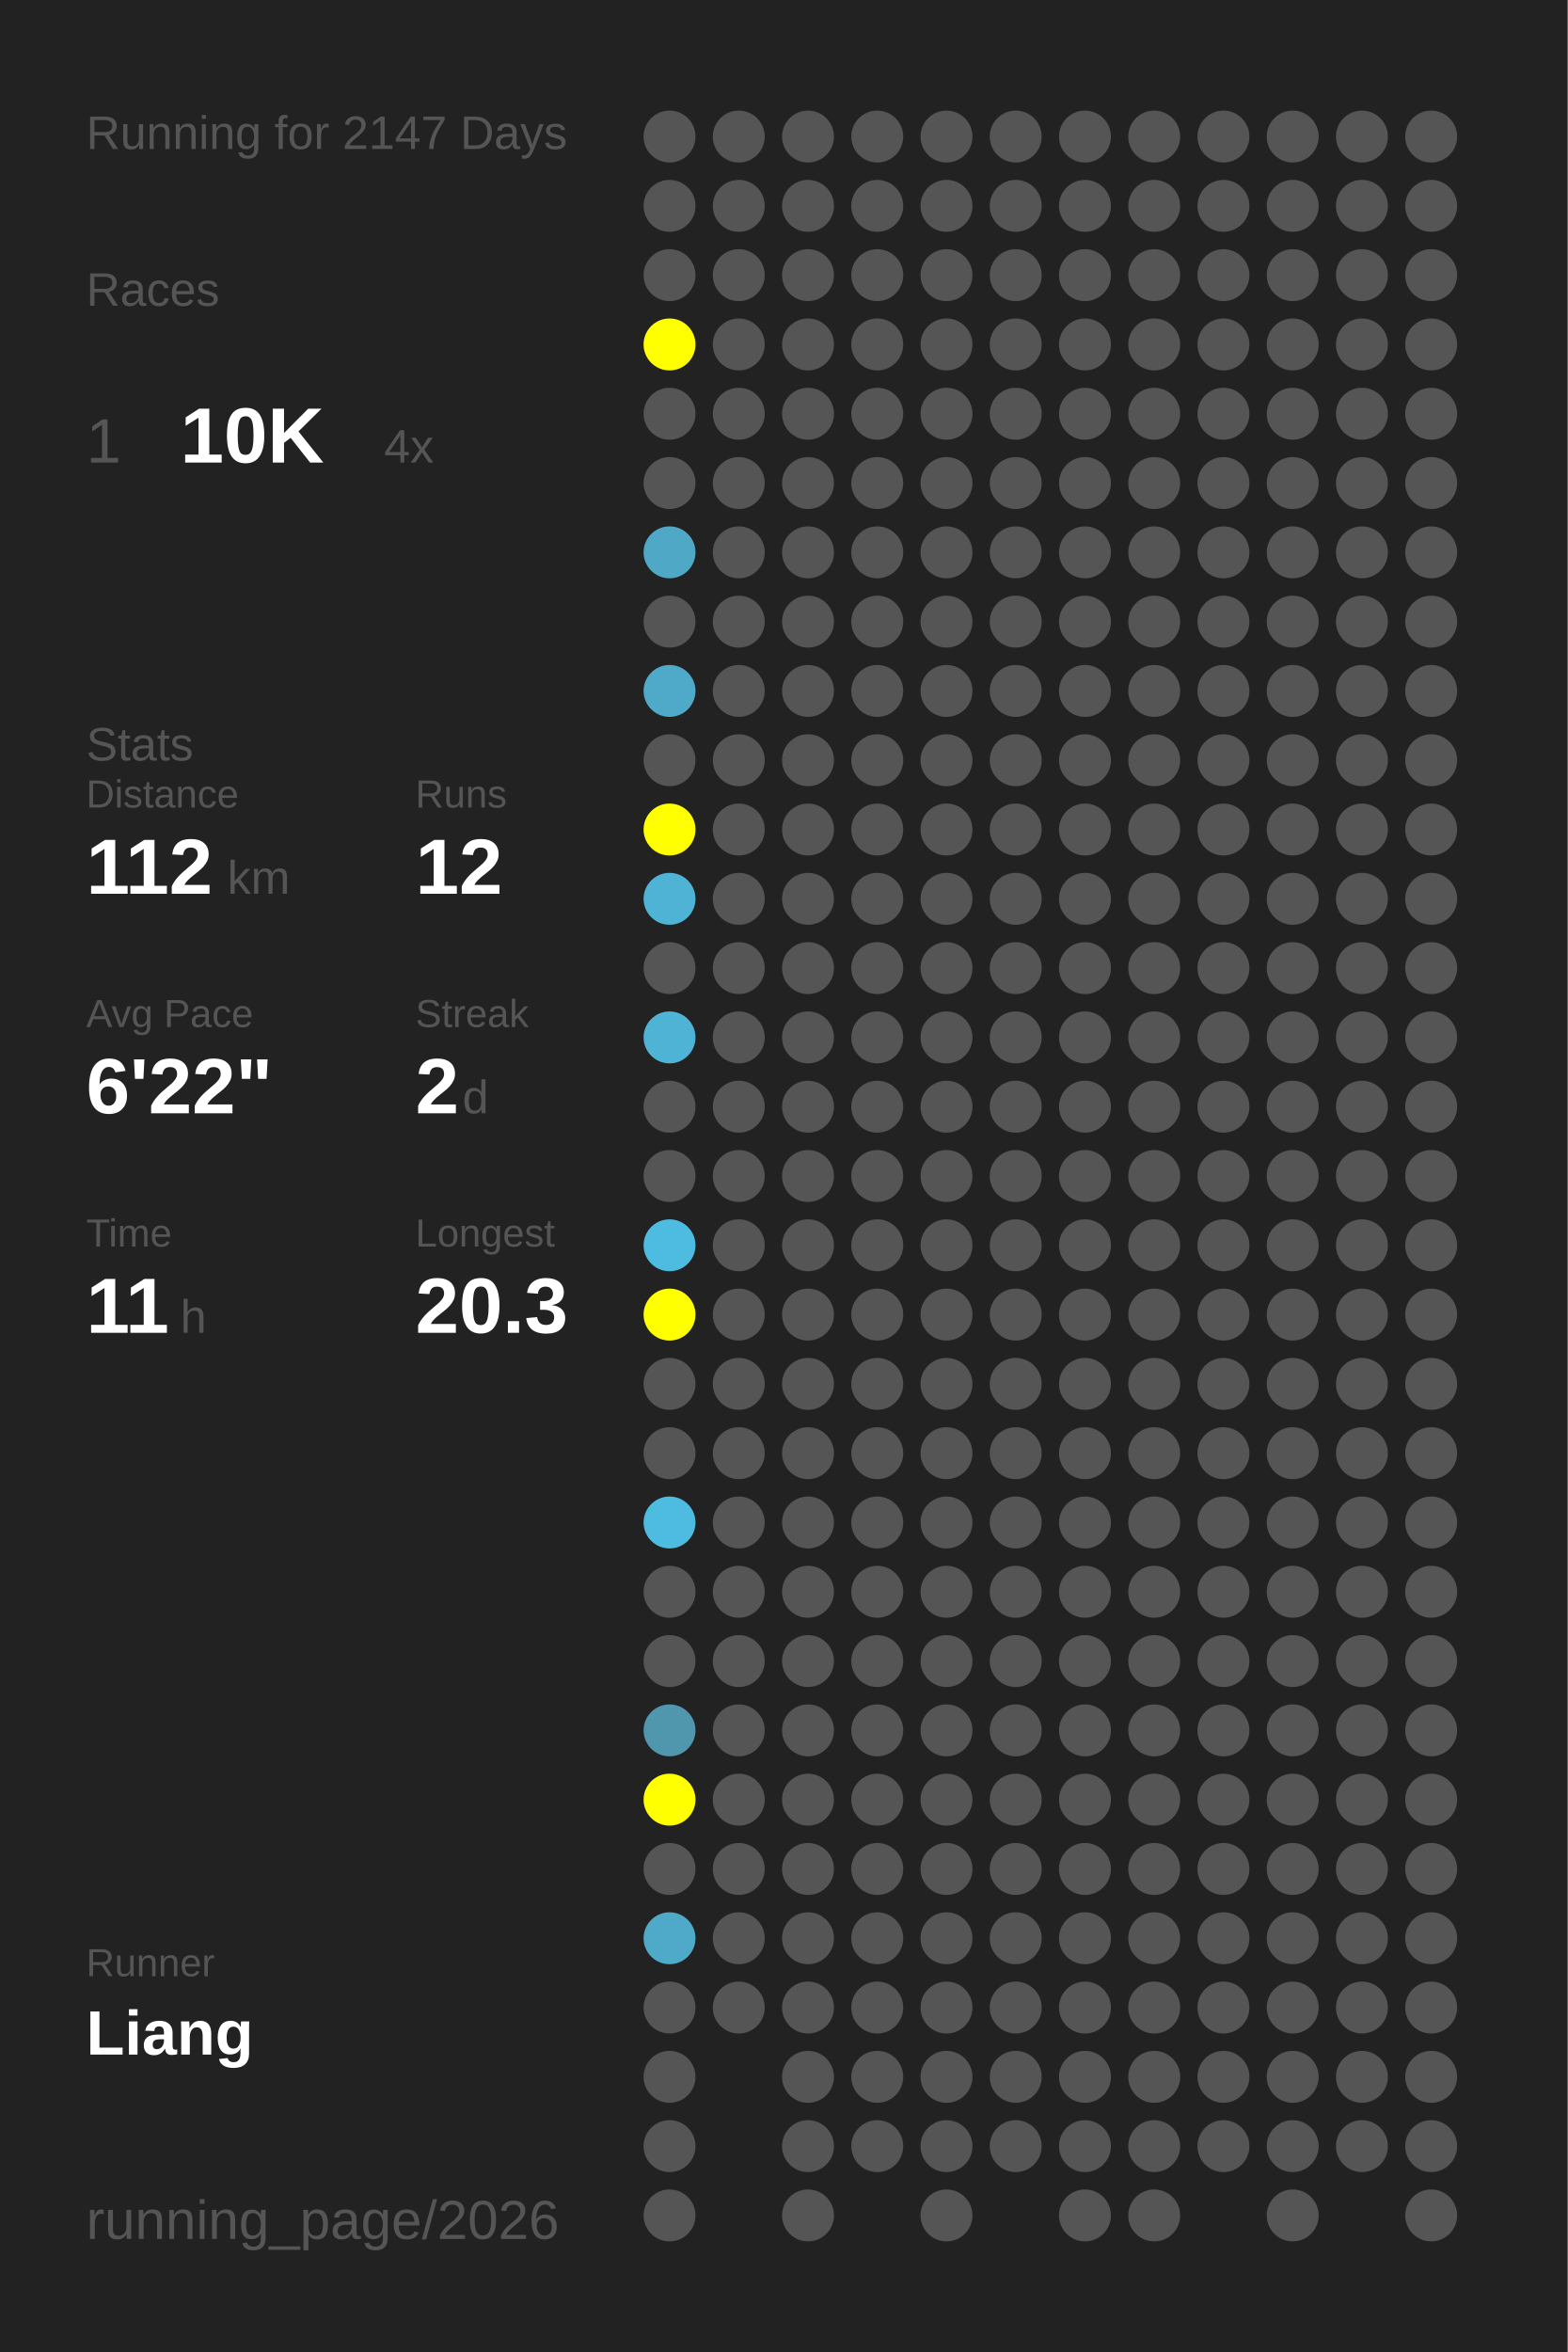
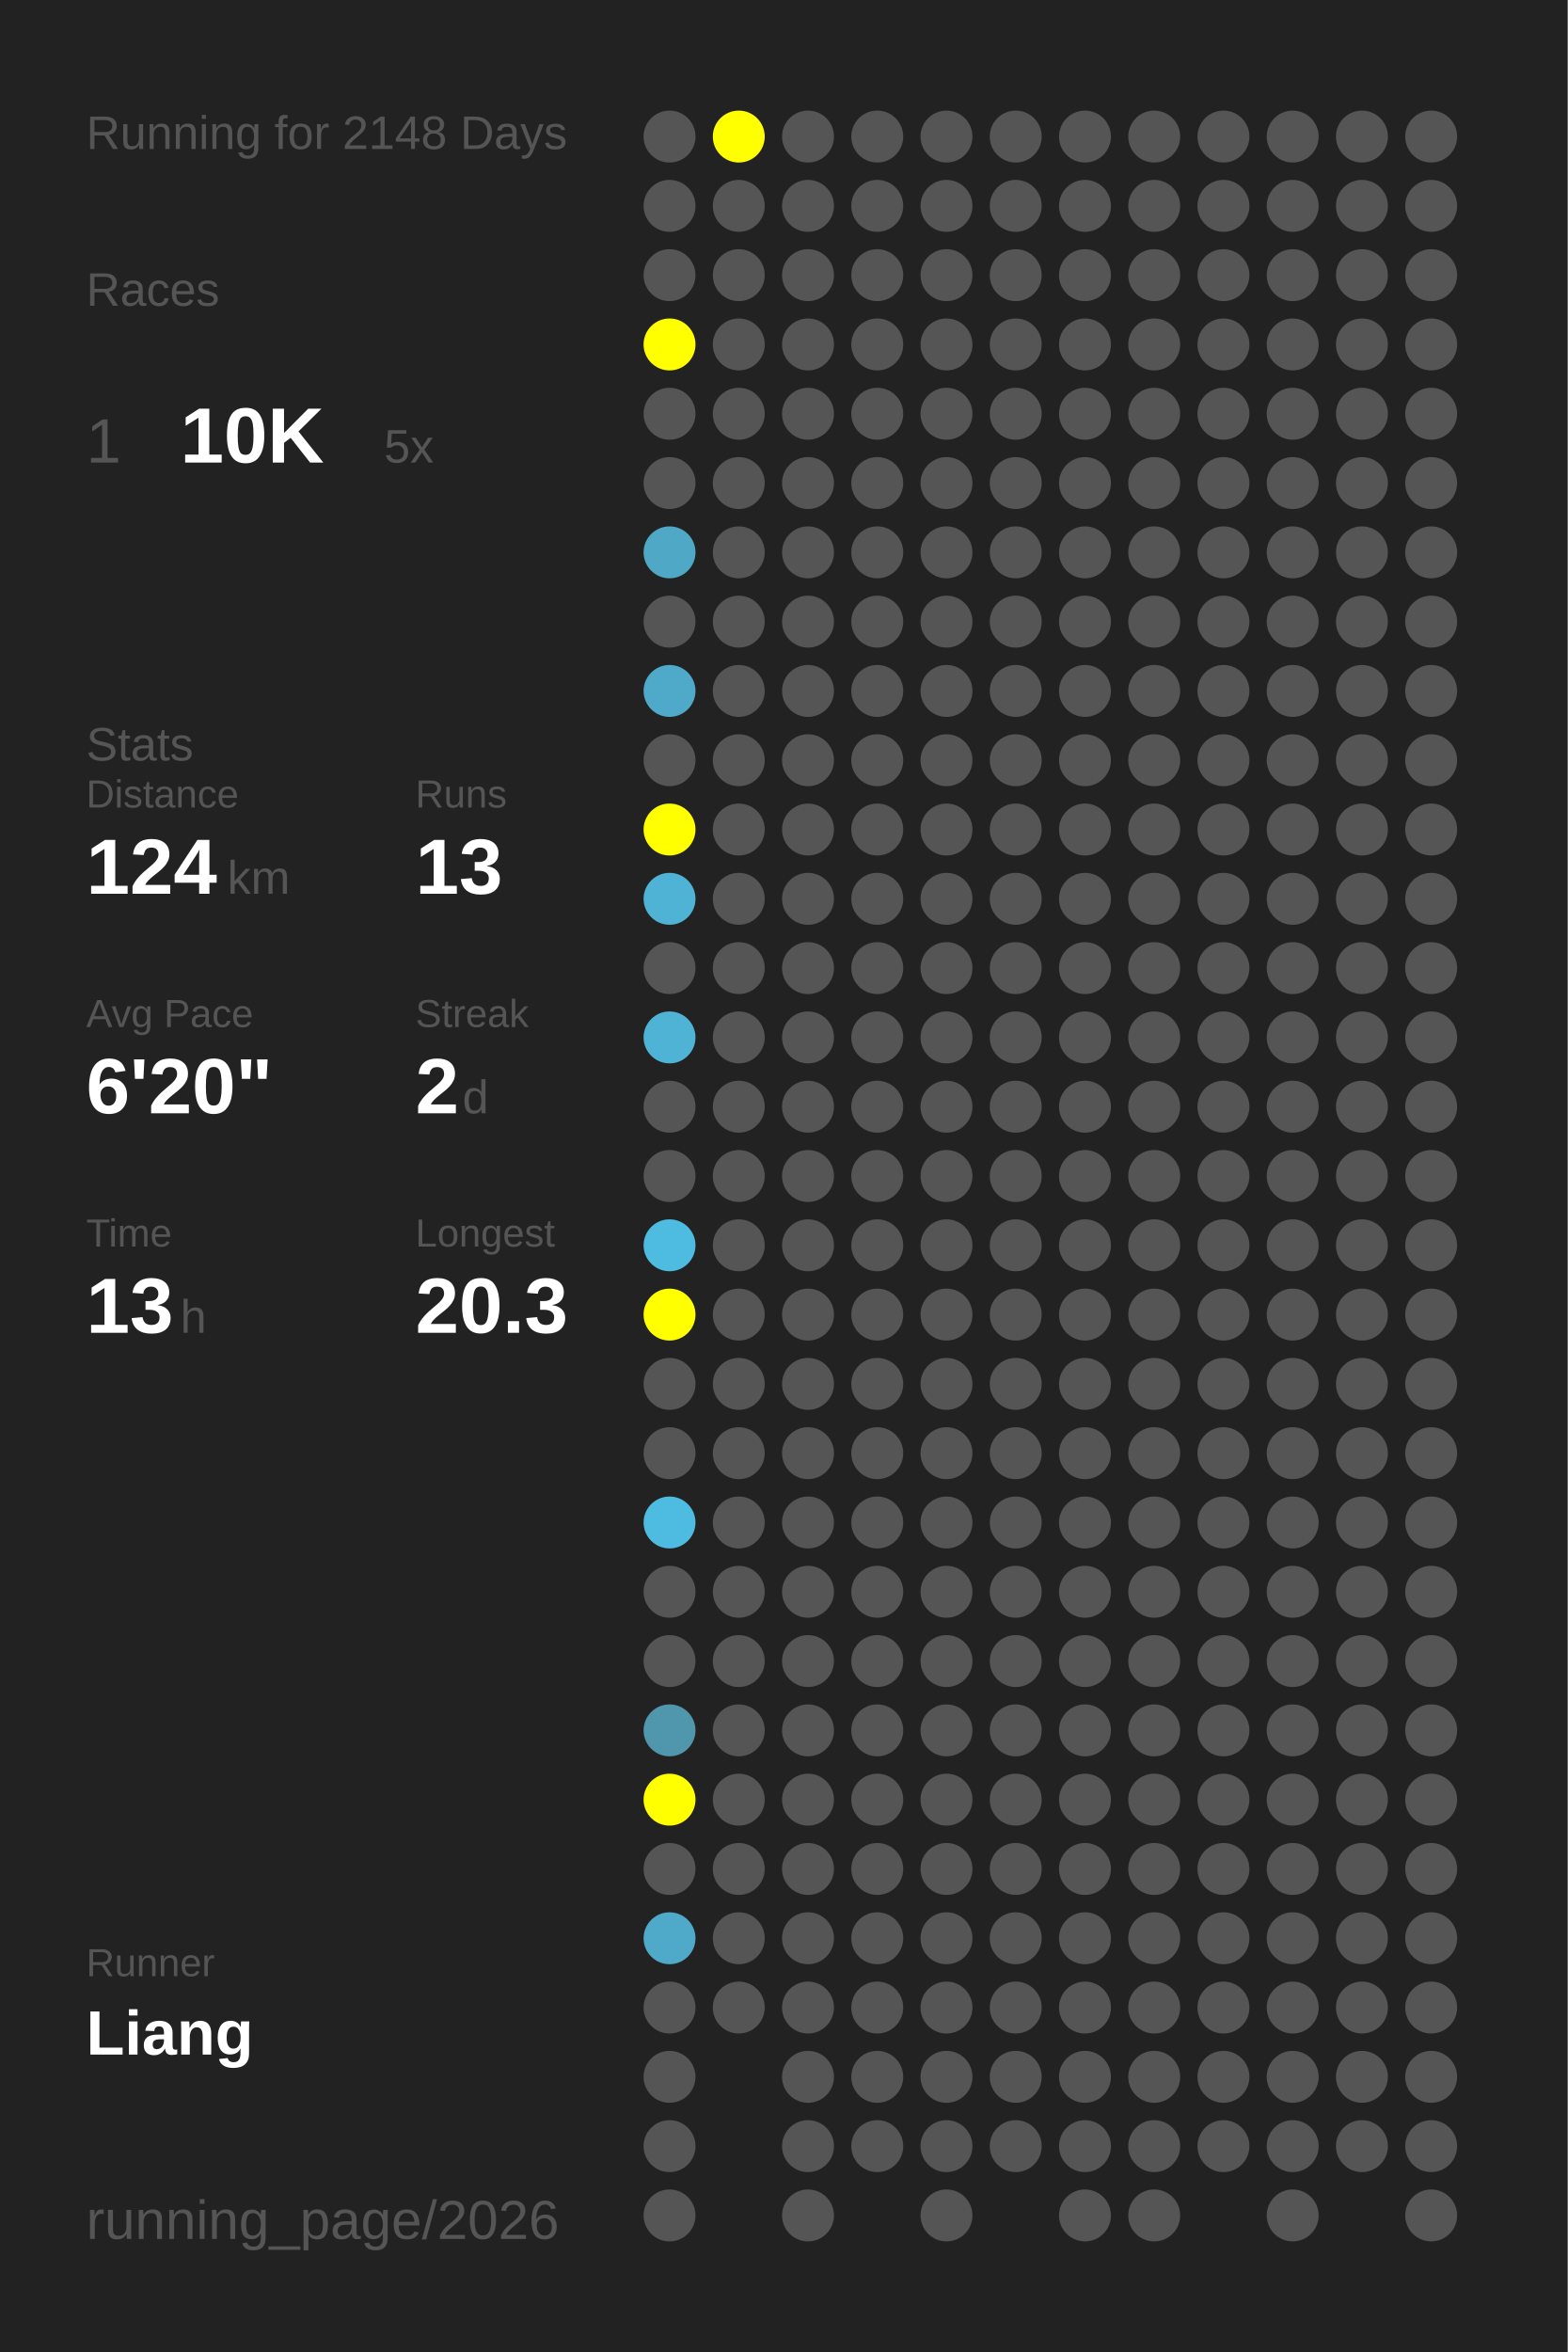
<svg xmlns="http://www.w3.org/2000/svg" baseProfile="full" height="300mm" version="1.1" viewBox="0,0,200,300" width="200mm">
  <defs />
  <rect fill="#222222" height="300" width="200" x="0" y="0" />
-   <text fill="#555555" style="font-size:6px; font-family:Arial;" x="11" y="19">Running for 2147 Days</text>
+   <text fill="#555555" style="font-size:6px; font-family:Arial;" x="11" y="19">Running for 2148 Days</text>
  <text fill="#555555" style="font-size:6px; font-family:Arial;" x="11" y="39">Races</text>
  <text fill="#555555" style="font-size:8px; font-family:Arial;" x="11" y="59">1</text>
  <text fill="#FFFFFF" style="font-size:10px; font-family:Arial; font-weight:bold;" x="23" y="59">10K</text>
-   <text fill="#555555" style="font-size:6px; font-family:Arial;" x="49" y="59">4x</text>
+   <text fill="#555555" style="font-size:6px; font-family:Arial;" x="49" y="59">5x</text>
  <text fill="#555555" style="font-size:6px; font-family:Arial;" x="11" y="97">Stats</text>
  <text fill="#555555" style="font-size:5px; font-family:Arial;" x="11" y="103">Distance</text>
-   <text fill="#FFFFFF" style="font-size:10px; font-family:Arial; font-weight:bold;" x="11" y="114">112</text>
+   <text fill="#FFFFFF" style="font-size:10px; font-family:Arial; font-weight:bold;" x="11" y="114">124</text>
  <text fill="#555555" style="font-size:6px; font-family:Arial;" x="29" y="114">km</text>
  <text fill="#555555" style="font-size:5px; font-family:Arial;" x="53" y="103">Runs</text>
-   <text fill="#FFFFFF" style="font-size:10px; font-family:Arial; font-weight:bold;" x="53" y="114">12</text>
+   <text fill="#FFFFFF" style="font-size:10px; font-family:Arial; font-weight:bold;" x="53" y="114">13</text>
  <text fill="#555555" style="font-size:5px; font-family:Arial;" x="11" y="131">Avg Pace</text>
-   <text fill="#FFFFFF" style="font-size:10px; font-family:Arial; font-weight:bold;" x="11" y="142">6'22"</text>
+   <text fill="#FFFFFF" style="font-size:10px; font-family:Arial; font-weight:bold;" x="11" y="142">6'20"</text>
  <text fill="#555555" style="font-size:5px; font-family:Arial;" x="53" y="131">Streak</text>
  <text fill="#FFFFFF" style="font-size:10px; font-family:Arial; font-weight:bold;" x="53" y="142">2</text>
  <text fill="#555555" style="font-size:6px; font-family:Arial;" x="59" y="142">d</text>
  <text fill="#555555" style="font-size:5px; font-family:Arial;" x="11" y="159">Time</text>
-   <text fill="#FFFFFF" style="font-size:10px; font-family:Arial; font-weight:bold;" x="11" y="170">11</text>
+   <text fill="#FFFFFF" style="font-size:10px; font-family:Arial; font-weight:bold;" x="11" y="170">13</text>
  <text fill="#555555" style="font-size:6px; font-family:Arial;" x="23" y="170">h</text>
  <text fill="#555555" style="font-size:5px; font-family:Arial;" x="53" y="159">Longest</text>
  <text fill="#FFFFFF" style="font-size:10px; font-family:Arial; font-weight:bold;" x="53" y="170">20.3</text>
  <text fill="#555555" style="font-size:5px; font-family:Arial;" x="11" y="252.065">Runner</text>
  <text fill="#FFFFFF" style="font-size:8px; font-family:Arial; font-weight:bold;" x="11" y="262.065">Liang</text>
  <text fill="#555555" style="font-size:7px; font-family:Arial;" x="11" y="285.581">running_page/2026</text>
  <circle cx="85.417" cy="17.419" fill="#555555" r="3.312" />
  <circle cx="85.417" cy="26.258" fill="#555555" r="3.312" />
  <circle cx="85.417" cy="35.097" fill="#555555" r="3.312" />
  <circle cx="85.417" cy="43.935" fill="#FFFF00" r="3.312" />
  <circle cx="85.417" cy="52.774" fill="#555555" r="3.312" />
  <circle cx="85.417" cy="61.613" fill="#555555" r="3.312" />
  <circle cx="85.417" cy="70.452" fill="#4fa8c6" r="3.312" />
  <circle cx="85.417" cy="79.29" fill="#555555" r="3.312" />
  <circle cx="85.417" cy="88.129" fill="#4fa9c8" r="3.312" />
  <circle cx="85.417" cy="96.968" fill="#555555" r="3.312" />
  <circle cx="85.417" cy="105.806" fill="#FFFF00" r="3.312" />
  <circle cx="85.417" cy="114.645" fill="#4eb3d5" r="3.312" />
  <circle cx="85.417" cy="123.484" fill="#555555" r="3.312" />
  <circle cx="85.417" cy="132.323" fill="#4eb3d5" r="3.312" />
  <circle cx="85.417" cy="141.161" fill="#555555" r="3.312" />
  <circle cx="85.417" cy="150" fill="#555555" r="3.312" />
  <circle cx="85.417" cy="158.839" fill="#4ebbe0" r="3.312" />
  <circle cx="85.417" cy="167.677" fill="#FFFF00" r="3.312" />
  <circle cx="85.417" cy="176.516" fill="#555555" r="3.312" />
  <circle cx="85.417" cy="185.355" fill="#555555" r="3.312" />
  <circle cx="85.417" cy="194.194" fill="#4ebbe0" r="3.312" />
  <circle cx="85.417" cy="203.032" fill="#555555" r="3.312" />
  <circle cx="85.417" cy="211.871" fill="#555555" r="3.312" />
  <circle cx="85.417" cy="220.71" fill="#5096ad" r="3.312" />
  <circle cx="85.417" cy="229.548" fill="#FFFF00" r="3.312" />
  <circle cx="85.417" cy="238.387" fill="#555555" r="3.312" />
  <circle cx="85.417" cy="247.226" fill="#4faac9" r="3.312" />
  <circle cx="85.417" cy="256.065" fill="#555555" r="3.312" />
  <circle cx="85.417" cy="264.903" fill="#555555" r="3.312" />
  <circle cx="85.417" cy="273.742" fill="#555555" r="3.312" />
  <circle cx="85.417" cy="282.581" fill="#555555" r="3.312" />
-   <circle cx="94.25" cy="17.419" fill="#555555" r="3.312" />
+   <circle cx="94.25" cy="17.419" fill="#FFFF00" r="3.312" />
  <circle cx="94.25" cy="26.258" fill="#555555" r="3.312" />
  <circle cx="94.25" cy="35.097" fill="#555555" r="3.312" />
  <circle cx="94.25" cy="43.935" fill="#555555" r="3.312" />
  <circle cx="94.25" cy="52.774" fill="#555555" r="3.312" />
  <circle cx="94.25" cy="61.613" fill="#555555" r="3.312" />
  <circle cx="94.25" cy="70.452" fill="#555555" r="3.312" />
  <circle cx="94.25" cy="79.29" fill="#555555" r="3.312" />
  <circle cx="94.25" cy="88.129" fill="#555555" r="3.312" />
  <circle cx="94.25" cy="96.968" fill="#555555" r="3.312" />
  <circle cx="94.25" cy="105.806" fill="#555555" r="3.312" />
  <circle cx="94.25" cy="114.645" fill="#555555" r="3.312" />
  <circle cx="94.25" cy="123.484" fill="#555555" r="3.312" />
  <circle cx="94.25" cy="132.323" fill="#555555" r="3.312" />
  <circle cx="94.25" cy="141.161" fill="#555555" r="3.312" />
  <circle cx="94.25" cy="150" fill="#555555" r="3.312" />
  <circle cx="94.25" cy="158.839" fill="#555555" r="3.312" />
  <circle cx="94.25" cy="167.677" fill="#555555" r="3.312" />
  <circle cx="94.25" cy="176.516" fill="#555555" r="3.312" />
  <circle cx="94.25" cy="185.355" fill="#555555" r="3.312" />
  <circle cx="94.25" cy="194.194" fill="#555555" r="3.312" />
  <circle cx="94.25" cy="203.032" fill="#555555" r="3.312" />
  <circle cx="94.25" cy="211.871" fill="#555555" r="3.312" />
  <circle cx="94.25" cy="220.71" fill="#555555" r="3.312" />
  <circle cx="94.25" cy="229.548" fill="#555555" r="3.312" />
  <circle cx="94.25" cy="238.387" fill="#555555" r="3.312" />
  <circle cx="94.25" cy="247.226" fill="#555555" r="3.312" />
  <circle cx="94.25" cy="256.065" fill="#555555" r="3.312" />
  <circle cx="103.083" cy="17.419" fill="#555555" r="3.312" />
  <circle cx="103.083" cy="26.258" fill="#555555" r="3.312" />
  <circle cx="103.083" cy="35.097" fill="#555555" r="3.312" />
  <circle cx="103.083" cy="43.935" fill="#555555" r="3.312" />
  <circle cx="103.083" cy="52.774" fill="#555555" r="3.312" />
  <circle cx="103.083" cy="61.613" fill="#555555" r="3.312" />
  <circle cx="103.083" cy="70.452" fill="#555555" r="3.312" />
  <circle cx="103.083" cy="79.29" fill="#555555" r="3.312" />
  <circle cx="103.083" cy="88.129" fill="#555555" r="3.312" />
  <circle cx="103.083" cy="96.968" fill="#555555" r="3.312" />
  <circle cx="103.083" cy="105.806" fill="#555555" r="3.312" />
  <circle cx="103.083" cy="114.645" fill="#555555" r="3.312" />
  <circle cx="103.083" cy="123.484" fill="#555555" r="3.312" />
  <circle cx="103.083" cy="132.323" fill="#555555" r="3.312" />
  <circle cx="103.083" cy="141.161" fill="#555555" r="3.312" />
  <circle cx="103.083" cy="150" fill="#555555" r="3.312" />
  <circle cx="103.083" cy="158.839" fill="#555555" r="3.312" />
  <circle cx="103.083" cy="167.677" fill="#555555" r="3.312" />
  <circle cx="103.083" cy="176.516" fill="#555555" r="3.312" />
  <circle cx="103.083" cy="185.355" fill="#555555" r="3.312" />
  <circle cx="103.083" cy="194.194" fill="#555555" r="3.312" />
  <circle cx="103.083" cy="203.032" fill="#555555" r="3.312" />
  <circle cx="103.083" cy="211.871" fill="#555555" r="3.312" />
  <circle cx="103.083" cy="220.71" fill="#555555" r="3.312" />
  <circle cx="103.083" cy="229.548" fill="#555555" r="3.312" />
  <circle cx="103.083" cy="238.387" fill="#555555" r="3.312" />
  <circle cx="103.083" cy="247.226" fill="#555555" r="3.312" />
  <circle cx="103.083" cy="256.065" fill="#555555" r="3.312" />
  <circle cx="103.083" cy="264.903" fill="#555555" r="3.312" />
  <circle cx="103.083" cy="273.742" fill="#555555" r="3.312" />
  <circle cx="103.083" cy="282.581" fill="#555555" r="3.312" />
  <circle cx="111.917" cy="17.419" fill="#555555" r="3.312" />
  <circle cx="111.917" cy="26.258" fill="#555555" r="3.312" />
  <circle cx="111.917" cy="35.097" fill="#555555" r="3.312" />
  <circle cx="111.917" cy="43.935" fill="#555555" r="3.312" />
  <circle cx="111.917" cy="52.774" fill="#555555" r="3.312" />
  <circle cx="111.917" cy="61.613" fill="#555555" r="3.312" />
  <circle cx="111.917" cy="70.452" fill="#555555" r="3.312" />
  <circle cx="111.917" cy="79.29" fill="#555555" r="3.312" />
  <circle cx="111.917" cy="88.129" fill="#555555" r="3.312" />
  <circle cx="111.917" cy="96.968" fill="#555555" r="3.312" />
  <circle cx="111.917" cy="105.806" fill="#555555" r="3.312" />
  <circle cx="111.917" cy="114.645" fill="#555555" r="3.312" />
  <circle cx="111.917" cy="123.484" fill="#555555" r="3.312" />
  <circle cx="111.917" cy="132.323" fill="#555555" r="3.312" />
  <circle cx="111.917" cy="141.161" fill="#555555" r="3.312" />
  <circle cx="111.917" cy="150" fill="#555555" r="3.312" />
  <circle cx="111.917" cy="158.839" fill="#555555" r="3.312" />
  <circle cx="111.917" cy="167.677" fill="#555555" r="3.312" />
  <circle cx="111.917" cy="176.516" fill="#555555" r="3.312" />
  <circle cx="111.917" cy="185.355" fill="#555555" r="3.312" />
  <circle cx="111.917" cy="194.194" fill="#555555" r="3.312" />
  <circle cx="111.917" cy="203.032" fill="#555555" r="3.312" />
  <circle cx="111.917" cy="211.871" fill="#555555" r="3.312" />
  <circle cx="111.917" cy="220.71" fill="#555555" r="3.312" />
  <circle cx="111.917" cy="229.548" fill="#555555" r="3.312" />
  <circle cx="111.917" cy="238.387" fill="#555555" r="3.312" />
  <circle cx="111.917" cy="247.226" fill="#555555" r="3.312" />
  <circle cx="111.917" cy="256.065" fill="#555555" r="3.312" />
  <circle cx="111.917" cy="264.903" fill="#555555" r="3.312" />
  <circle cx="111.917" cy="273.742" fill="#555555" r="3.312" />
  <circle cx="120.75" cy="17.419" fill="#555555" r="3.312" />
  <circle cx="120.75" cy="26.258" fill="#555555" r="3.312" />
  <circle cx="120.75" cy="35.097" fill="#555555" r="3.312" />
  <circle cx="120.75" cy="43.935" fill="#555555" r="3.312" />
  <circle cx="120.75" cy="52.774" fill="#555555" r="3.312" />
  <circle cx="120.75" cy="61.613" fill="#555555" r="3.312" />
  <circle cx="120.75" cy="70.452" fill="#555555" r="3.312" />
  <circle cx="120.75" cy="79.29" fill="#555555" r="3.312" />
  <circle cx="120.75" cy="88.129" fill="#555555" r="3.312" />
  <circle cx="120.75" cy="96.968" fill="#555555" r="3.312" />
  <circle cx="120.75" cy="105.806" fill="#555555" r="3.312" />
  <circle cx="120.75" cy="114.645" fill="#555555" r="3.312" />
  <circle cx="120.75" cy="123.484" fill="#555555" r="3.312" />
  <circle cx="120.75" cy="132.323" fill="#555555" r="3.312" />
  <circle cx="120.75" cy="141.161" fill="#555555" r="3.312" />
  <circle cx="120.75" cy="150" fill="#555555" r="3.312" />
  <circle cx="120.75" cy="158.839" fill="#555555" r="3.312" />
  <circle cx="120.75" cy="167.677" fill="#555555" r="3.312" />
  <circle cx="120.75" cy="176.516" fill="#555555" r="3.312" />
  <circle cx="120.75" cy="185.355" fill="#555555" r="3.312" />
  <circle cx="120.75" cy="194.194" fill="#555555" r="3.312" />
  <circle cx="120.75" cy="203.032" fill="#555555" r="3.312" />
  <circle cx="120.75" cy="211.871" fill="#555555" r="3.312" />
  <circle cx="120.75" cy="220.71" fill="#555555" r="3.312" />
  <circle cx="120.75" cy="229.548" fill="#555555" r="3.312" />
  <circle cx="120.75" cy="238.387" fill="#555555" r="3.312" />
  <circle cx="120.75" cy="247.226" fill="#555555" r="3.312" />
  <circle cx="120.75" cy="256.065" fill="#555555" r="3.312" />
  <circle cx="120.75" cy="264.903" fill="#555555" r="3.312" />
  <circle cx="120.75" cy="273.742" fill="#555555" r="3.312" />
  <circle cx="120.75" cy="282.581" fill="#555555" r="3.312" />
  <circle cx="129.583" cy="17.419" fill="#555555" r="3.312" />
  <circle cx="129.583" cy="26.258" fill="#555555" r="3.312" />
  <circle cx="129.583" cy="35.097" fill="#555555" r="3.312" />
  <circle cx="129.583" cy="43.935" fill="#555555" r="3.312" />
  <circle cx="129.583" cy="52.774" fill="#555555" r="3.312" />
  <circle cx="129.583" cy="61.613" fill="#555555" r="3.312" />
  <circle cx="129.583" cy="70.452" fill="#555555" r="3.312" />
  <circle cx="129.583" cy="79.29" fill="#555555" r="3.312" />
  <circle cx="129.583" cy="88.129" fill="#555555" r="3.312" />
  <circle cx="129.583" cy="96.968" fill="#555555" r="3.312" />
  <circle cx="129.583" cy="105.806" fill="#555555" r="3.312" />
  <circle cx="129.583" cy="114.645" fill="#555555" r="3.312" />
  <circle cx="129.583" cy="123.484" fill="#555555" r="3.312" />
  <circle cx="129.583" cy="132.323" fill="#555555" r="3.312" />
  <circle cx="129.583" cy="141.161" fill="#555555" r="3.312" />
  <circle cx="129.583" cy="150" fill="#555555" r="3.312" />
  <circle cx="129.583" cy="158.839" fill="#555555" r="3.312" />
  <circle cx="129.583" cy="167.677" fill="#555555" r="3.312" />
  <circle cx="129.583" cy="176.516" fill="#555555" r="3.312" />
  <circle cx="129.583" cy="185.355" fill="#555555" r="3.312" />
  <circle cx="129.583" cy="194.194" fill="#555555" r="3.312" />
  <circle cx="129.583" cy="203.032" fill="#555555" r="3.312" />
  <circle cx="129.583" cy="211.871" fill="#555555" r="3.312" />
  <circle cx="129.583" cy="220.71" fill="#555555" r="3.312" />
  <circle cx="129.583" cy="229.548" fill="#555555" r="3.312" />
  <circle cx="129.583" cy="238.387" fill="#555555" r="3.312" />
  <circle cx="129.583" cy="247.226" fill="#555555" r="3.312" />
  <circle cx="129.583" cy="256.065" fill="#555555" r="3.312" />
  <circle cx="129.583" cy="264.903" fill="#555555" r="3.312" />
  <circle cx="129.583" cy="273.742" fill="#555555" r="3.312" />
  <circle cx="138.417" cy="17.419" fill="#555555" r="3.312" />
  <circle cx="138.417" cy="26.258" fill="#555555" r="3.312" />
  <circle cx="138.417" cy="35.097" fill="#555555" r="3.312" />
  <circle cx="138.417" cy="43.935" fill="#555555" r="3.312" />
  <circle cx="138.417" cy="52.774" fill="#555555" r="3.312" />
  <circle cx="138.417" cy="61.613" fill="#555555" r="3.312" />
  <circle cx="138.417" cy="70.452" fill="#555555" r="3.312" />
  <circle cx="138.417" cy="79.29" fill="#555555" r="3.312" />
  <circle cx="138.417" cy="88.129" fill="#555555" r="3.312" />
  <circle cx="138.417" cy="96.968" fill="#555555" r="3.312" />
  <circle cx="138.417" cy="105.806" fill="#555555" r="3.312" />
  <circle cx="138.417" cy="114.645" fill="#555555" r="3.312" />
  <circle cx="138.417" cy="123.484" fill="#555555" r="3.312" />
  <circle cx="138.417" cy="132.323" fill="#555555" r="3.312" />
  <circle cx="138.417" cy="141.161" fill="#555555" r="3.312" />
  <circle cx="138.417" cy="150" fill="#555555" r="3.312" />
  <circle cx="138.417" cy="158.839" fill="#555555" r="3.312" />
  <circle cx="138.417" cy="167.677" fill="#555555" r="3.312" />
  <circle cx="138.417" cy="176.516" fill="#555555" r="3.312" />
  <circle cx="138.417" cy="185.355" fill="#555555" r="3.312" />
  <circle cx="138.417" cy="194.194" fill="#555555" r="3.312" />
  <circle cx="138.417" cy="203.032" fill="#555555" r="3.312" />
  <circle cx="138.417" cy="211.871" fill="#555555" r="3.312" />
  <circle cx="138.417" cy="220.71" fill="#555555" r="3.312" />
  <circle cx="138.417" cy="229.548" fill="#555555" r="3.312" />
  <circle cx="138.417" cy="238.387" fill="#555555" r="3.312" />
  <circle cx="138.417" cy="247.226" fill="#555555" r="3.312" />
  <circle cx="138.417" cy="256.065" fill="#555555" r="3.312" />
  <circle cx="138.417" cy="264.903" fill="#555555" r="3.312" />
  <circle cx="138.417" cy="273.742" fill="#555555" r="3.312" />
  <circle cx="138.417" cy="282.581" fill="#555555" r="3.312" />
  <circle cx="147.25" cy="17.419" fill="#555555" r="3.312" />
  <circle cx="147.25" cy="26.258" fill="#555555" r="3.312" />
  <circle cx="147.25" cy="35.097" fill="#555555" r="3.312" />
  <circle cx="147.25" cy="43.935" fill="#555555" r="3.312" />
  <circle cx="147.25" cy="52.774" fill="#555555" r="3.312" />
  <circle cx="147.25" cy="61.613" fill="#555555" r="3.312" />
  <circle cx="147.25" cy="70.452" fill="#555555" r="3.312" />
  <circle cx="147.25" cy="79.29" fill="#555555" r="3.312" />
  <circle cx="147.25" cy="88.129" fill="#555555" r="3.312" />
  <circle cx="147.25" cy="96.968" fill="#555555" r="3.312" />
  <circle cx="147.25" cy="105.806" fill="#555555" r="3.312" />
  <circle cx="147.25" cy="114.645" fill="#555555" r="3.312" />
  <circle cx="147.25" cy="123.484" fill="#555555" r="3.312" />
  <circle cx="147.25" cy="132.323" fill="#555555" r="3.312" />
  <circle cx="147.25" cy="141.161" fill="#555555" r="3.312" />
  <circle cx="147.25" cy="150" fill="#555555" r="3.312" />
  <circle cx="147.25" cy="158.839" fill="#555555" r="3.312" />
  <circle cx="147.25" cy="167.677" fill="#555555" r="3.312" />
  <circle cx="147.25" cy="176.516" fill="#555555" r="3.312" />
  <circle cx="147.25" cy="185.355" fill="#555555" r="3.312" />
  <circle cx="147.25" cy="194.194" fill="#555555" r="3.312" />
  <circle cx="147.25" cy="203.032" fill="#555555" r="3.312" />
  <circle cx="147.25" cy="211.871" fill="#555555" r="3.312" />
  <circle cx="147.25" cy="220.71" fill="#555555" r="3.312" />
  <circle cx="147.25" cy="229.548" fill="#555555" r="3.312" />
  <circle cx="147.25" cy="238.387" fill="#555555" r="3.312" />
  <circle cx="147.25" cy="247.226" fill="#555555" r="3.312" />
  <circle cx="147.25" cy="256.065" fill="#555555" r="3.312" />
  <circle cx="147.25" cy="264.903" fill="#555555" r="3.312" />
  <circle cx="147.25" cy="273.742" fill="#555555" r="3.312" />
  <circle cx="147.25" cy="282.581" fill="#555555" r="3.312" />
  <circle cx="156.083" cy="17.419" fill="#555555" r="3.312" />
  <circle cx="156.083" cy="26.258" fill="#555555" r="3.312" />
  <circle cx="156.083" cy="35.097" fill="#555555" r="3.312" />
  <circle cx="156.083" cy="43.935" fill="#555555" r="3.312" />
  <circle cx="156.083" cy="52.774" fill="#555555" r="3.312" />
  <circle cx="156.083" cy="61.613" fill="#555555" r="3.312" />
  <circle cx="156.083" cy="70.452" fill="#555555" r="3.312" />
  <circle cx="156.083" cy="79.29" fill="#555555" r="3.312" />
  <circle cx="156.083" cy="88.129" fill="#555555" r="3.312" />
  <circle cx="156.083" cy="96.968" fill="#555555" r="3.312" />
  <circle cx="156.083" cy="105.806" fill="#555555" r="3.312" />
  <circle cx="156.083" cy="114.645" fill="#555555" r="3.312" />
  <circle cx="156.083" cy="123.484" fill="#555555" r="3.312" />
  <circle cx="156.083" cy="132.323" fill="#555555" r="3.312" />
  <circle cx="156.083" cy="141.161" fill="#555555" r="3.312" />
  <circle cx="156.083" cy="150" fill="#555555" r="3.312" />
  <circle cx="156.083" cy="158.839" fill="#555555" r="3.312" />
  <circle cx="156.083" cy="167.677" fill="#555555" r="3.312" />
  <circle cx="156.083" cy="176.516" fill="#555555" r="3.312" />
  <circle cx="156.083" cy="185.355" fill="#555555" r="3.312" />
  <circle cx="156.083" cy="194.194" fill="#555555" r="3.312" />
  <circle cx="156.083" cy="203.032" fill="#555555" r="3.312" />
  <circle cx="156.083" cy="211.871" fill="#555555" r="3.312" />
  <circle cx="156.083" cy="220.71" fill="#555555" r="3.312" />
  <circle cx="156.083" cy="229.548" fill="#555555" r="3.312" />
  <circle cx="156.083" cy="238.387" fill="#555555" r="3.312" />
  <circle cx="156.083" cy="247.226" fill="#555555" r="3.312" />
  <circle cx="156.083" cy="256.065" fill="#555555" r="3.312" />
  <circle cx="156.083" cy="264.903" fill="#555555" r="3.312" />
  <circle cx="156.083" cy="273.742" fill="#555555" r="3.312" />
  <circle cx="164.917" cy="17.419" fill="#555555" r="3.312" />
  <circle cx="164.917" cy="26.258" fill="#555555" r="3.312" />
  <circle cx="164.917" cy="35.097" fill="#555555" r="3.312" />
  <circle cx="164.917" cy="43.935" fill="#555555" r="3.312" />
  <circle cx="164.917" cy="52.774" fill="#555555" r="3.312" />
  <circle cx="164.917" cy="61.613" fill="#555555" r="3.312" />
  <circle cx="164.917" cy="70.452" fill="#555555" r="3.312" />
  <circle cx="164.917" cy="79.29" fill="#555555" r="3.312" />
  <circle cx="164.917" cy="88.129" fill="#555555" r="3.312" />
  <circle cx="164.917" cy="96.968" fill="#555555" r="3.312" />
  <circle cx="164.917" cy="105.806" fill="#555555" r="3.312" />
  <circle cx="164.917" cy="114.645" fill="#555555" r="3.312" />
  <circle cx="164.917" cy="123.484" fill="#555555" r="3.312" />
  <circle cx="164.917" cy="132.323" fill="#555555" r="3.312" />
  <circle cx="164.917" cy="141.161" fill="#555555" r="3.312" />
  <circle cx="164.917" cy="150" fill="#555555" r="3.312" />
  <circle cx="164.917" cy="158.839" fill="#555555" r="3.312" />
  <circle cx="164.917" cy="167.677" fill="#555555" r="3.312" />
  <circle cx="164.917" cy="176.516" fill="#555555" r="3.312" />
  <circle cx="164.917" cy="185.355" fill="#555555" r="3.312" />
  <circle cx="164.917" cy="194.194" fill="#555555" r="3.312" />
  <circle cx="164.917" cy="203.032" fill="#555555" r="3.312" />
  <circle cx="164.917" cy="211.871" fill="#555555" r="3.312" />
  <circle cx="164.917" cy="220.71" fill="#555555" r="3.312" />
  <circle cx="164.917" cy="229.548" fill="#555555" r="3.312" />
  <circle cx="164.917" cy="238.387" fill="#555555" r="3.312" />
  <circle cx="164.917" cy="247.226" fill="#555555" r="3.312" />
  <circle cx="164.917" cy="256.065" fill="#555555" r="3.312" />
  <circle cx="164.917" cy="264.903" fill="#555555" r="3.312" />
  <circle cx="164.917" cy="273.742" fill="#555555" r="3.312" />
  <circle cx="164.917" cy="282.581" fill="#555555" r="3.312" />
  <circle cx="173.75" cy="17.419" fill="#555555" r="3.312" />
  <circle cx="173.75" cy="26.258" fill="#555555" r="3.312" />
  <circle cx="173.75" cy="35.097" fill="#555555" r="3.312" />
  <circle cx="173.75" cy="43.935" fill="#555555" r="3.312" />
  <circle cx="173.75" cy="52.774" fill="#555555" r="3.312" />
  <circle cx="173.75" cy="61.613" fill="#555555" r="3.312" />
  <circle cx="173.75" cy="70.452" fill="#555555" r="3.312" />
  <circle cx="173.75" cy="79.29" fill="#555555" r="3.312" />
  <circle cx="173.75" cy="88.129" fill="#555555" r="3.312" />
  <circle cx="173.75" cy="96.968" fill="#555555" r="3.312" />
  <circle cx="173.75" cy="105.806" fill="#555555" r="3.312" />
  <circle cx="173.75" cy="114.645" fill="#555555" r="3.312" />
  <circle cx="173.75" cy="123.484" fill="#555555" r="3.312" />
  <circle cx="173.75" cy="132.323" fill="#555555" r="3.312" />
  <circle cx="173.75" cy="141.161" fill="#555555" r="3.312" />
  <circle cx="173.75" cy="150" fill="#555555" r="3.312" />
  <circle cx="173.75" cy="158.839" fill="#555555" r="3.312" />
  <circle cx="173.75" cy="167.677" fill="#555555" r="3.312" />
  <circle cx="173.75" cy="176.516" fill="#555555" r="3.312" />
  <circle cx="173.75" cy="185.355" fill="#555555" r="3.312" />
  <circle cx="173.75" cy="194.194" fill="#555555" r="3.312" />
  <circle cx="173.75" cy="203.032" fill="#555555" r="3.312" />
  <circle cx="173.75" cy="211.871" fill="#555555" r="3.312" />
  <circle cx="173.75" cy="220.71" fill="#555555" r="3.312" />
  <circle cx="173.75" cy="229.548" fill="#555555" r="3.312" />
  <circle cx="173.75" cy="238.387" fill="#555555" r="3.312" />
  <circle cx="173.75" cy="247.226" fill="#555555" r="3.312" />
  <circle cx="173.75" cy="256.065" fill="#555555" r="3.312" />
  <circle cx="173.75" cy="264.903" fill="#555555" r="3.312" />
  <circle cx="173.75" cy="273.742" fill="#555555" r="3.312" />
  <circle cx="182.583" cy="17.419" fill="#555555" r="3.312" />
  <circle cx="182.583" cy="26.258" fill="#555555" r="3.312" />
  <circle cx="182.583" cy="35.097" fill="#555555" r="3.312" />
  <circle cx="182.583" cy="43.935" fill="#555555" r="3.312" />
  <circle cx="182.583" cy="52.774" fill="#555555" r="3.312" />
  <circle cx="182.583" cy="61.613" fill="#555555" r="3.312" />
  <circle cx="182.583" cy="70.452" fill="#555555" r="3.312" />
  <circle cx="182.583" cy="79.29" fill="#555555" r="3.312" />
  <circle cx="182.583" cy="88.129" fill="#555555" r="3.312" />
  <circle cx="182.583" cy="96.968" fill="#555555" r="3.312" />
  <circle cx="182.583" cy="105.806" fill="#555555" r="3.312" />
  <circle cx="182.583" cy="114.645" fill="#555555" r="3.312" />
  <circle cx="182.583" cy="123.484" fill="#555555" r="3.312" />
  <circle cx="182.583" cy="132.323" fill="#555555" r="3.312" />
  <circle cx="182.583" cy="141.161" fill="#555555" r="3.312" />
  <circle cx="182.583" cy="150" fill="#555555" r="3.312" />
  <circle cx="182.583" cy="158.839" fill="#555555" r="3.312" />
  <circle cx="182.583" cy="167.677" fill="#555555" r="3.312" />
  <circle cx="182.583" cy="176.516" fill="#555555" r="3.312" />
  <circle cx="182.583" cy="185.355" fill="#555555" r="3.312" />
  <circle cx="182.583" cy="194.194" fill="#555555" r="3.312" />
  <circle cx="182.583" cy="203.032" fill="#555555" r="3.312" />
  <circle cx="182.583" cy="211.871" fill="#555555" r="3.312" />
  <circle cx="182.583" cy="220.71" fill="#555555" r="3.312" />
  <circle cx="182.583" cy="229.548" fill="#555555" r="3.312" />
  <circle cx="182.583" cy="238.387" fill="#555555" r="3.312" />
  <circle cx="182.583" cy="247.226" fill="#555555" r="3.312" />
  <circle cx="182.583" cy="256.065" fill="#555555" r="3.312" />
  <circle cx="182.583" cy="264.903" fill="#555555" r="3.312" />
  <circle cx="182.583" cy="273.742" fill="#555555" r="3.312" />
  <circle cx="182.583" cy="282.581" fill="#555555" r="3.312" />
</svg>
